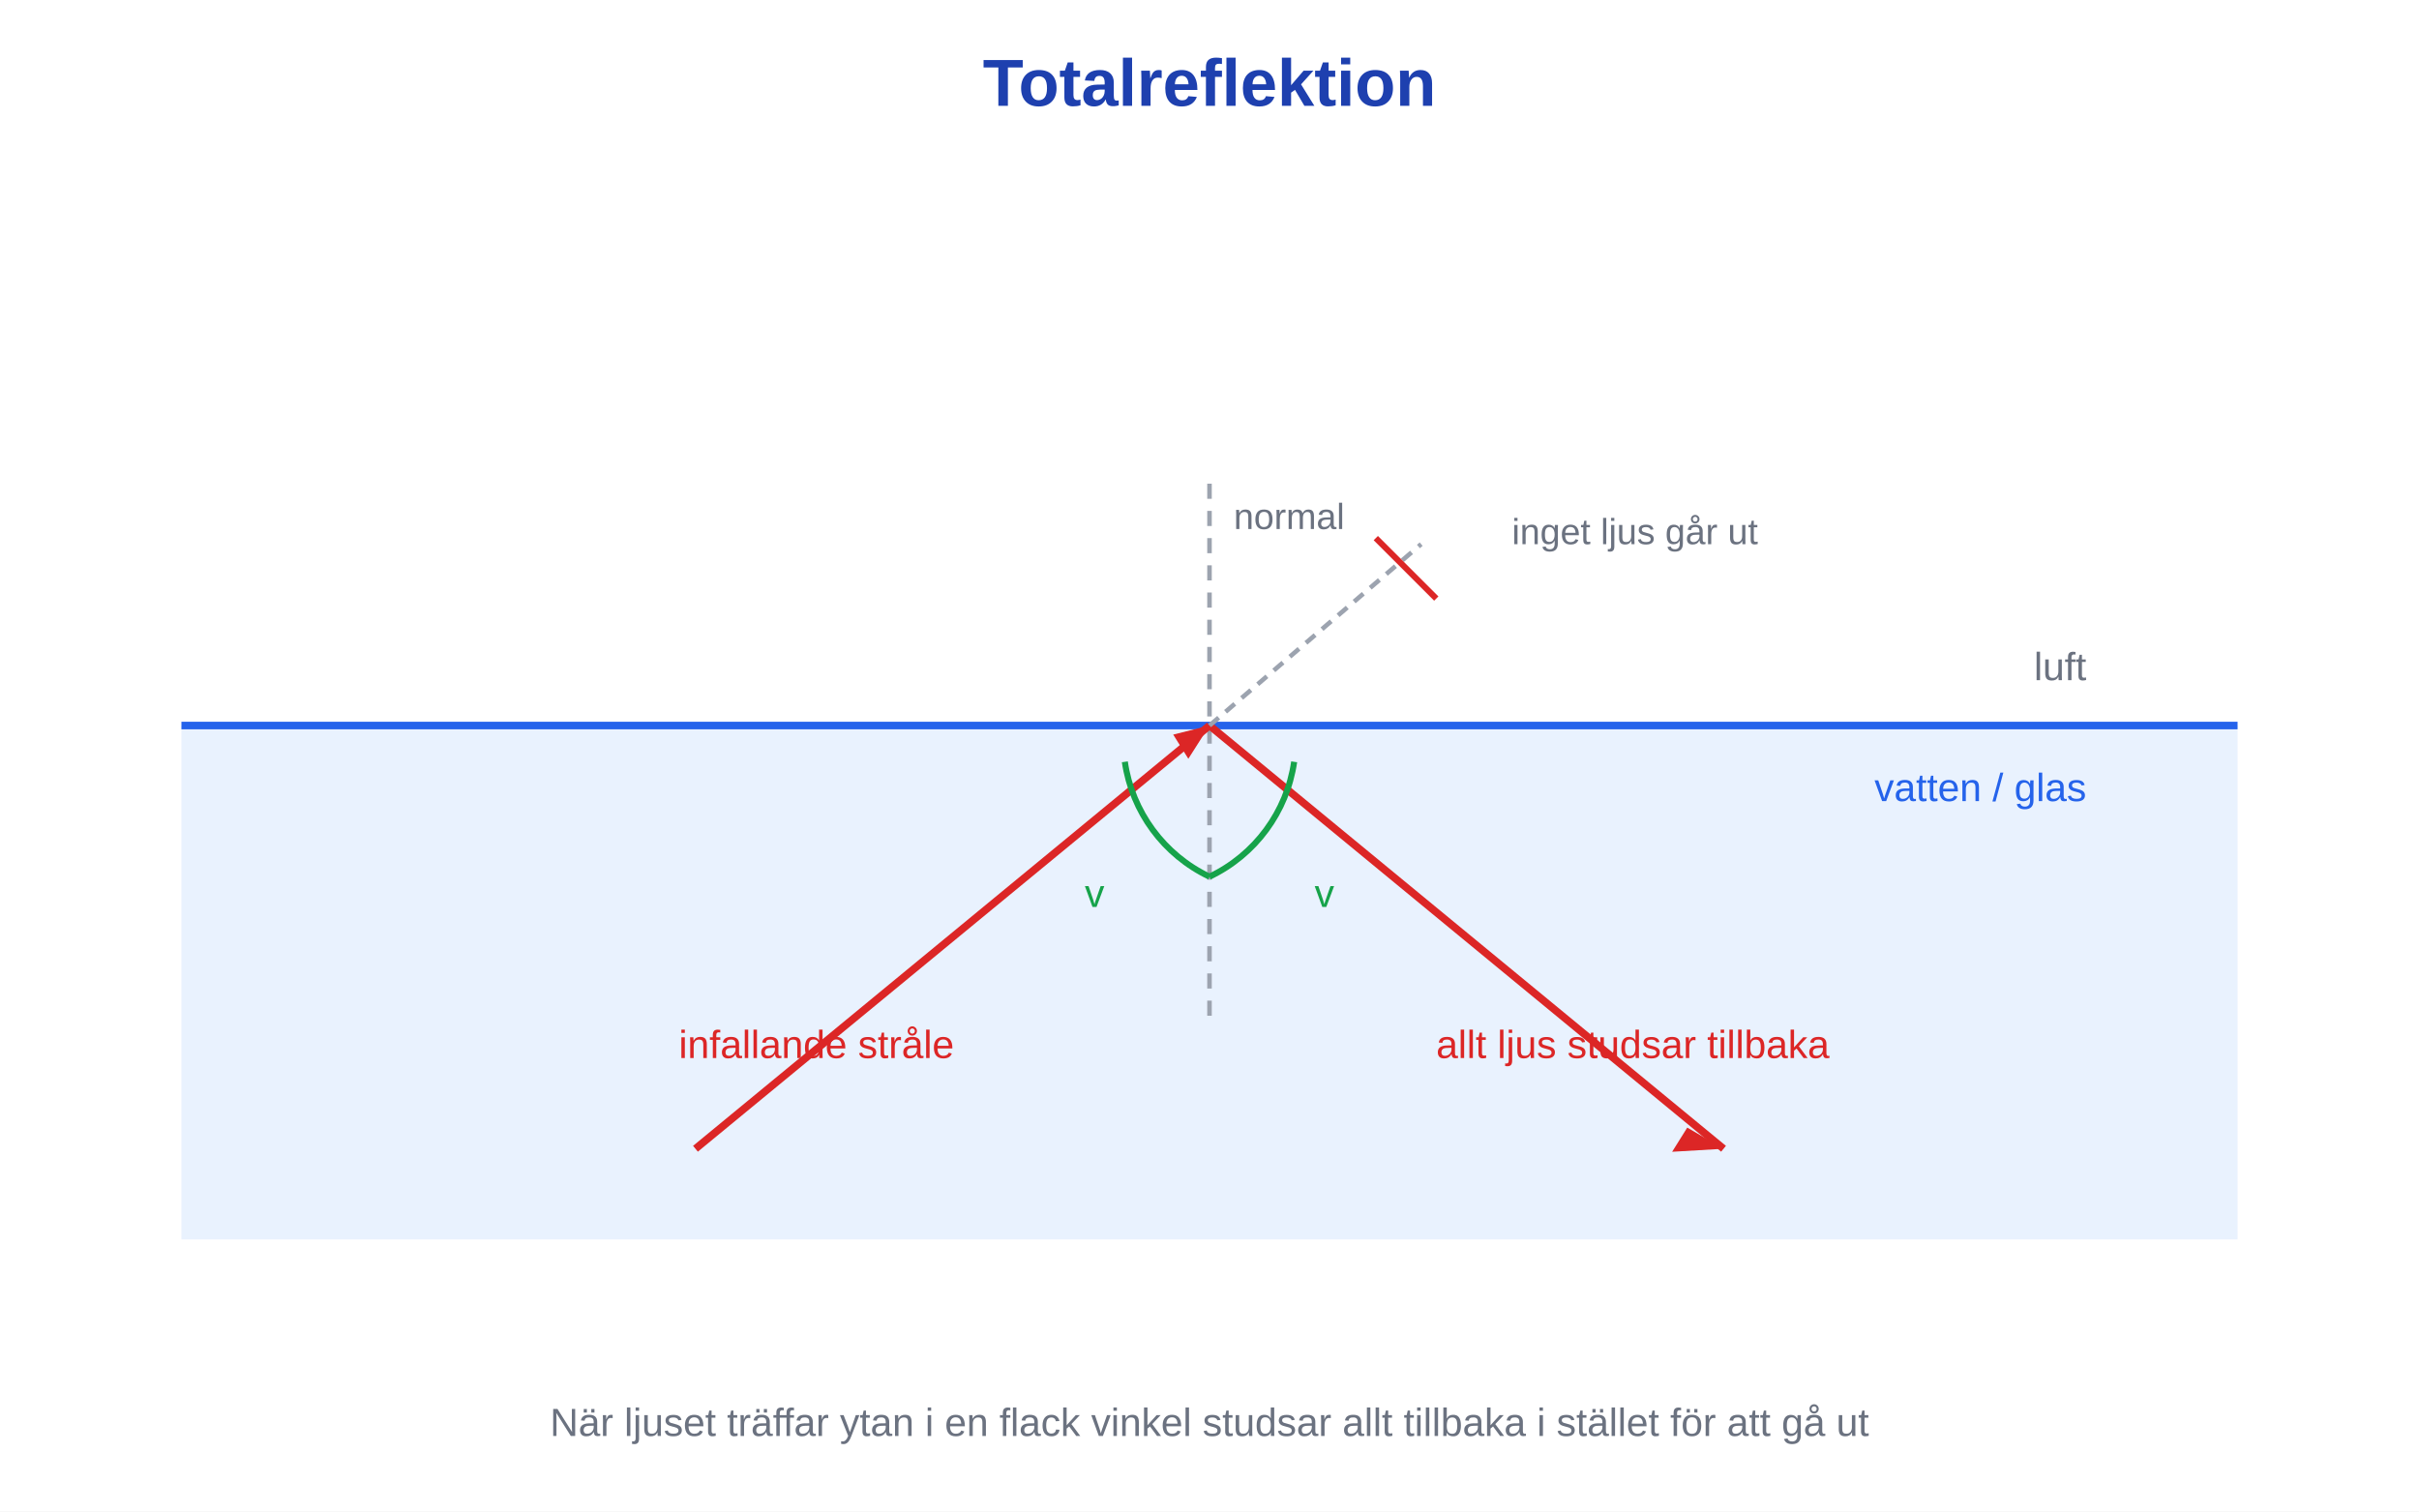
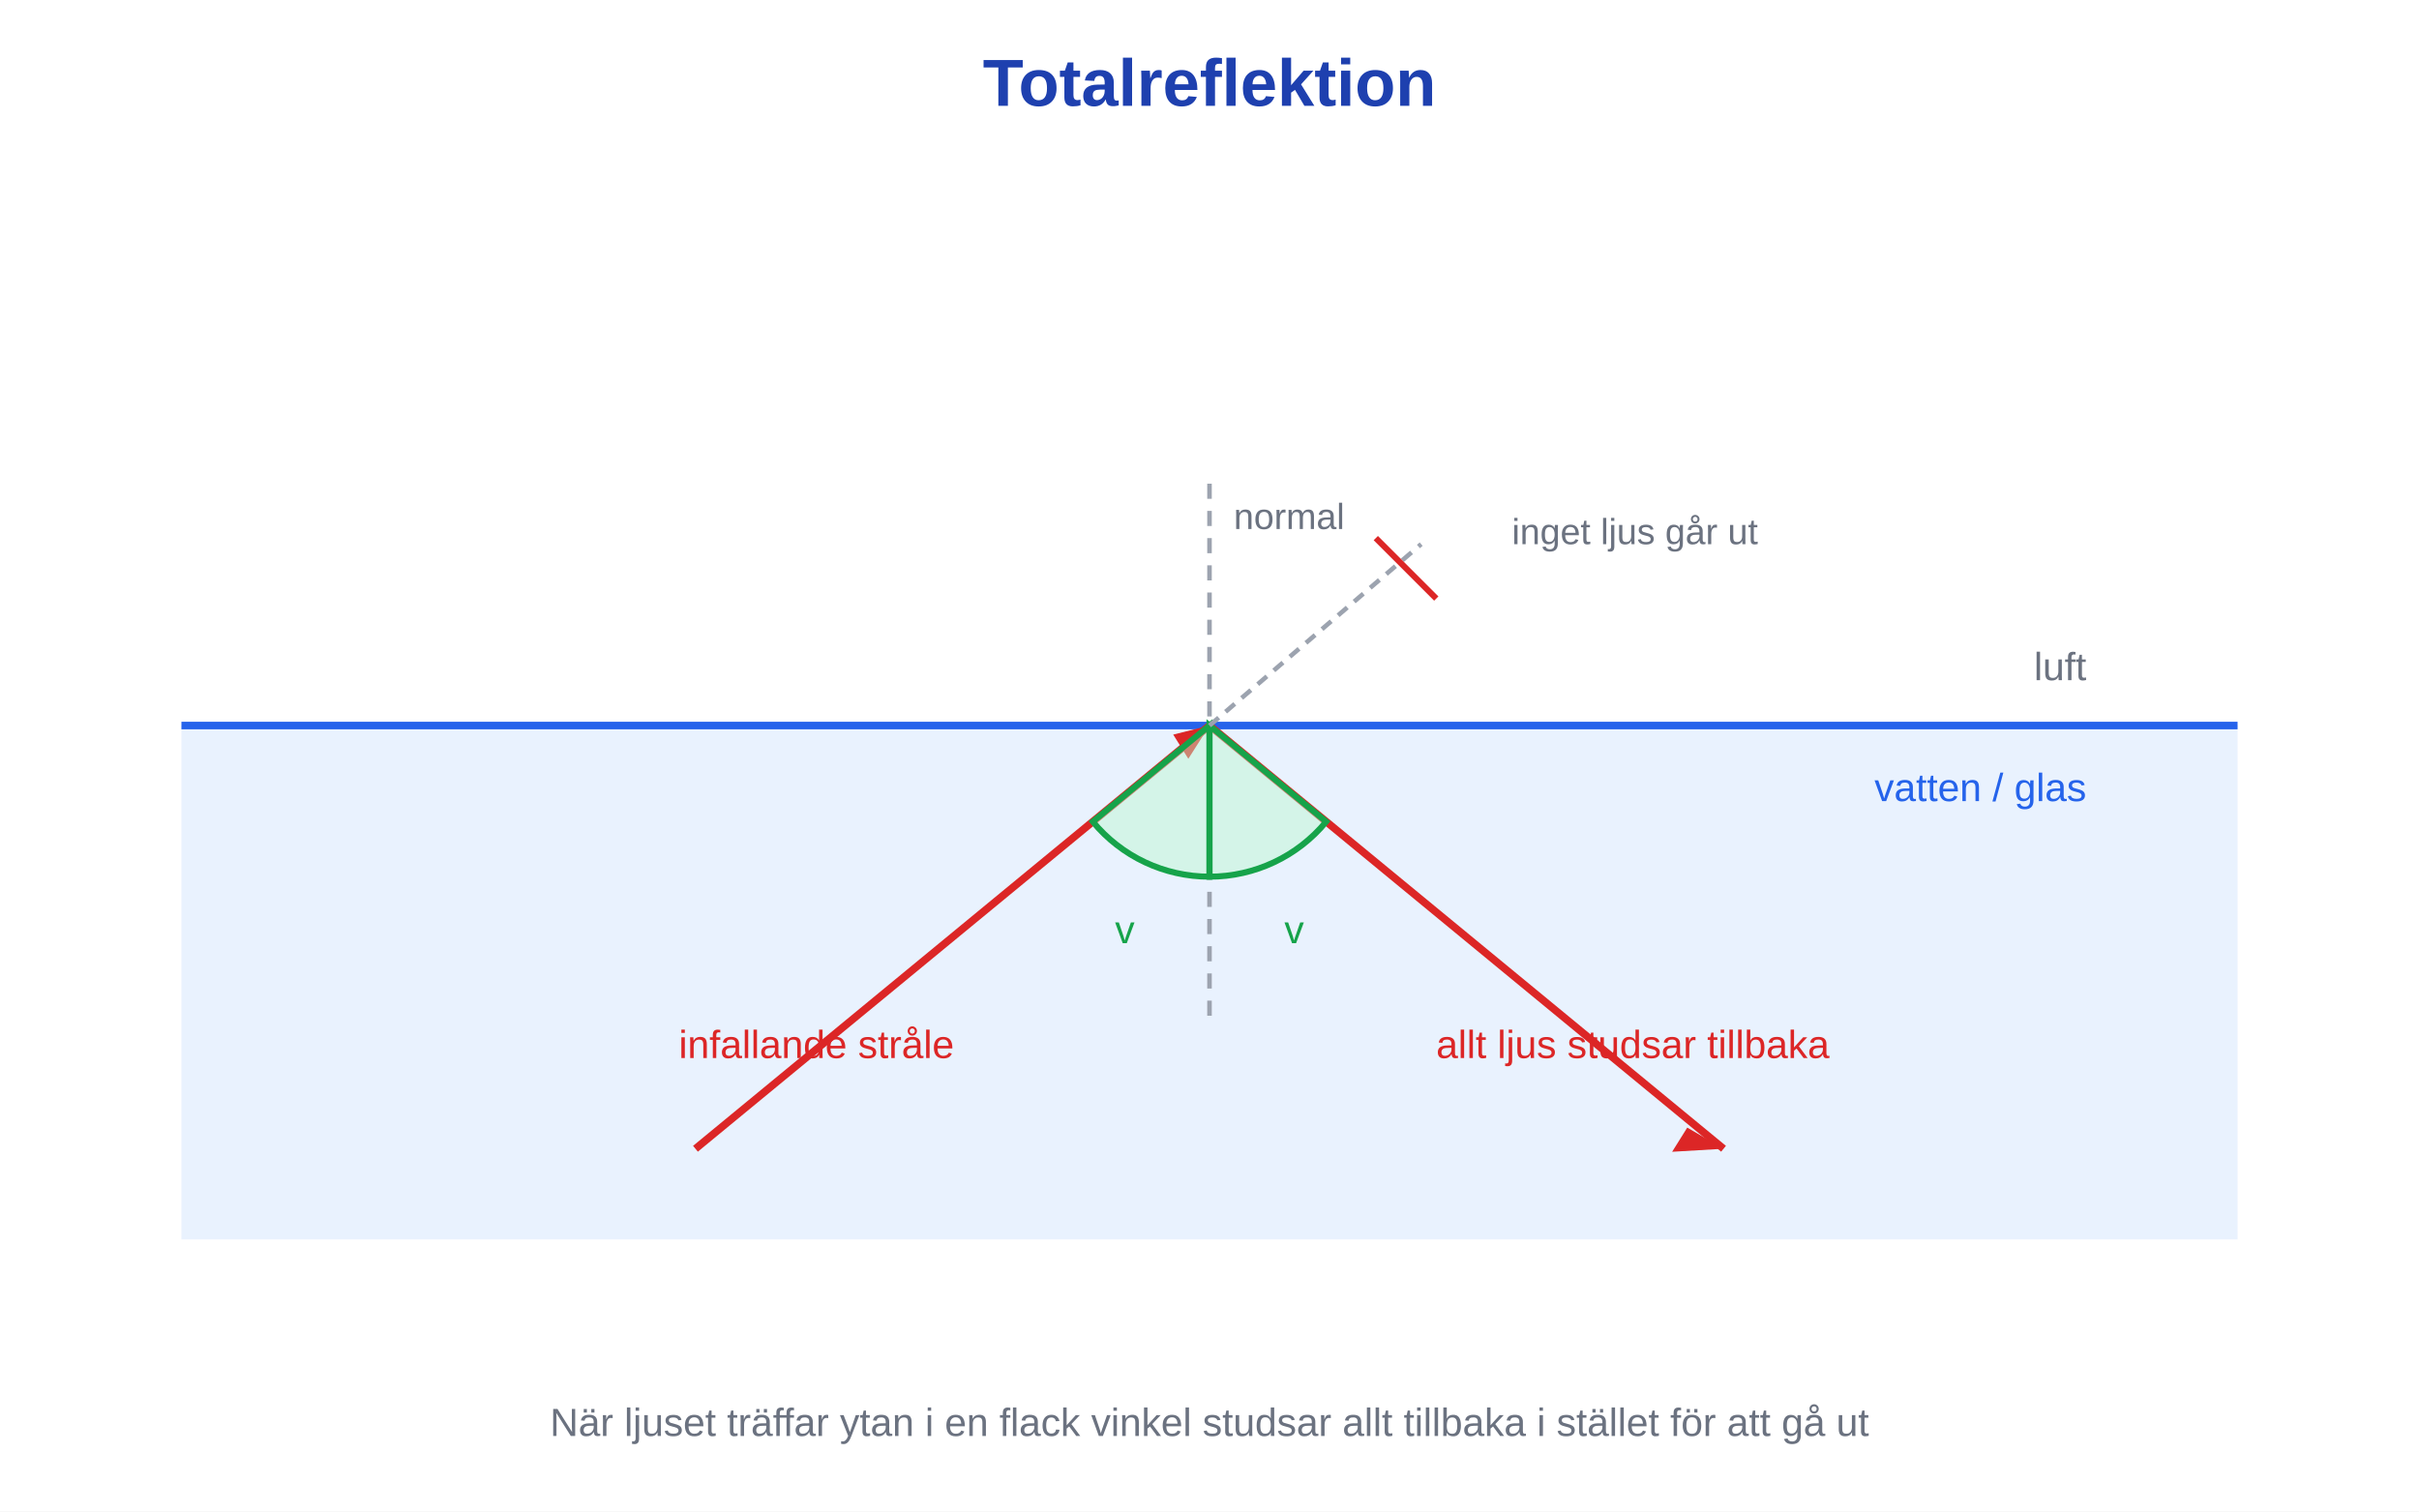
<svg xmlns="http://www.w3.org/2000/svg" viewBox="0 0 800 500" width="800" height="500">
  <rect width="800" height="500" fill="white" />
  <text x="400" y="35" font-family="Arial,sans-serif" font-size="22" fill="#1e40af" text-anchor="middle" font-weight="bold">Totalreflektion</text>
  <rect x="60" y="240" width="680" height="170" fill="#dbeafe" opacity="0.6" />
  <line x1="60" y1="240" x2="740" y2="240" stroke="#2563eb" stroke-width="2.5" />
  <text x="690" y="225" font-family="Arial,sans-serif" font-size="13" fill="#6b7280" text-anchor="end">luft</text>
  <text x="690" y="265" font-family="Arial,sans-serif" font-size="13" fill="#2563eb" text-anchor="end">vatten / glas</text>
  <line x1="400" y1="160" x2="400" y2="340" stroke="#9ca3af" stroke-width="1.5" stroke-dasharray="5,4" />
  <text x="408" y="175" font-family="Arial,sans-serif" font-size="12" fill="#6b7280" text-anchor="start">normal</text>
  <line x1="230" y1="380" x2="400" y2="240" stroke="#dc2626" stroke-width="2.5" />
  <polygon points="400,240 388,243 393,251" fill="#dc2626" />
  <text x="270" y="350" font-family="Arial,sans-serif" font-size="13" fill="#dc2626" text-anchor="middle">infallande stråle</text>
  <line x1="400" y1="240" x2="570" y2="380" stroke="#dc2626" stroke-width="2.5" />
  <polygon points="570,380 558,373 553,381" fill="#dc2626" />
  <text x="540" y="350" font-family="Arial,sans-serif" font-size="13" fill="#dc2626" text-anchor="middle">allt ljus studsar tillbaka</text>
-   <path d="M 400 290 A 50 50 0 0 1 372 252" fill="none" stroke="#16a34a" stroke-width="2" />
-   <path d="M 400 290 A 50 50 0 0 0 428 252" fill="none" stroke="#16a34a" stroke-width="2" />
-   <text x="362" y="300" font-family="Arial,sans-serif" font-size="13" fill="#16a34a" text-anchor="middle">v</text>
-   <text x="438" y="300" font-family="Arial,sans-serif" font-size="13" fill="#16a34a" text-anchor="middle">v</text>
+   <path d="M 400 240 L 400 290 A 50 50 0 0 1 361.4 271.8 Z" fill="#bbf7d0" fill-opacity="0.45" stroke="#16a34a" stroke-width="2" />
+   <path d="M 400 240 L 400 290 A 50 50 0 0 0 438.6 271.8 Z" fill="#bbf7d0" fill-opacity="0.45" stroke="#16a34a" stroke-width="2" />
+   <text x="372" y="312" font-family="Arial,sans-serif" font-size="13" fill="#16a34a" text-anchor="middle">v</text>
+   <text x="428" y="312" font-family="Arial,sans-serif" font-size="13" fill="#16a34a" text-anchor="middle">v</text>
  <line x1="400" y1="240" x2="470" y2="180" stroke="#9ca3af" stroke-width="1.5" stroke-dasharray="4,3" />
  <line x1="455" y1="178" x2="475" y2="198" stroke="#dc2626" stroke-width="2" />
  <text x="500" y="180" font-family="Arial,sans-serif" font-size="12" fill="#6b7280" text-anchor="start">inget ljus går ut</text>
  <text x="400" y="475" font-family="Arial,sans-serif" font-size="13" fill="#6b7280" text-anchor="middle">När ljuset träffar ytan i en flack vinkel studsar allt tillbaka i stället för att gå ut</text>
</svg>
